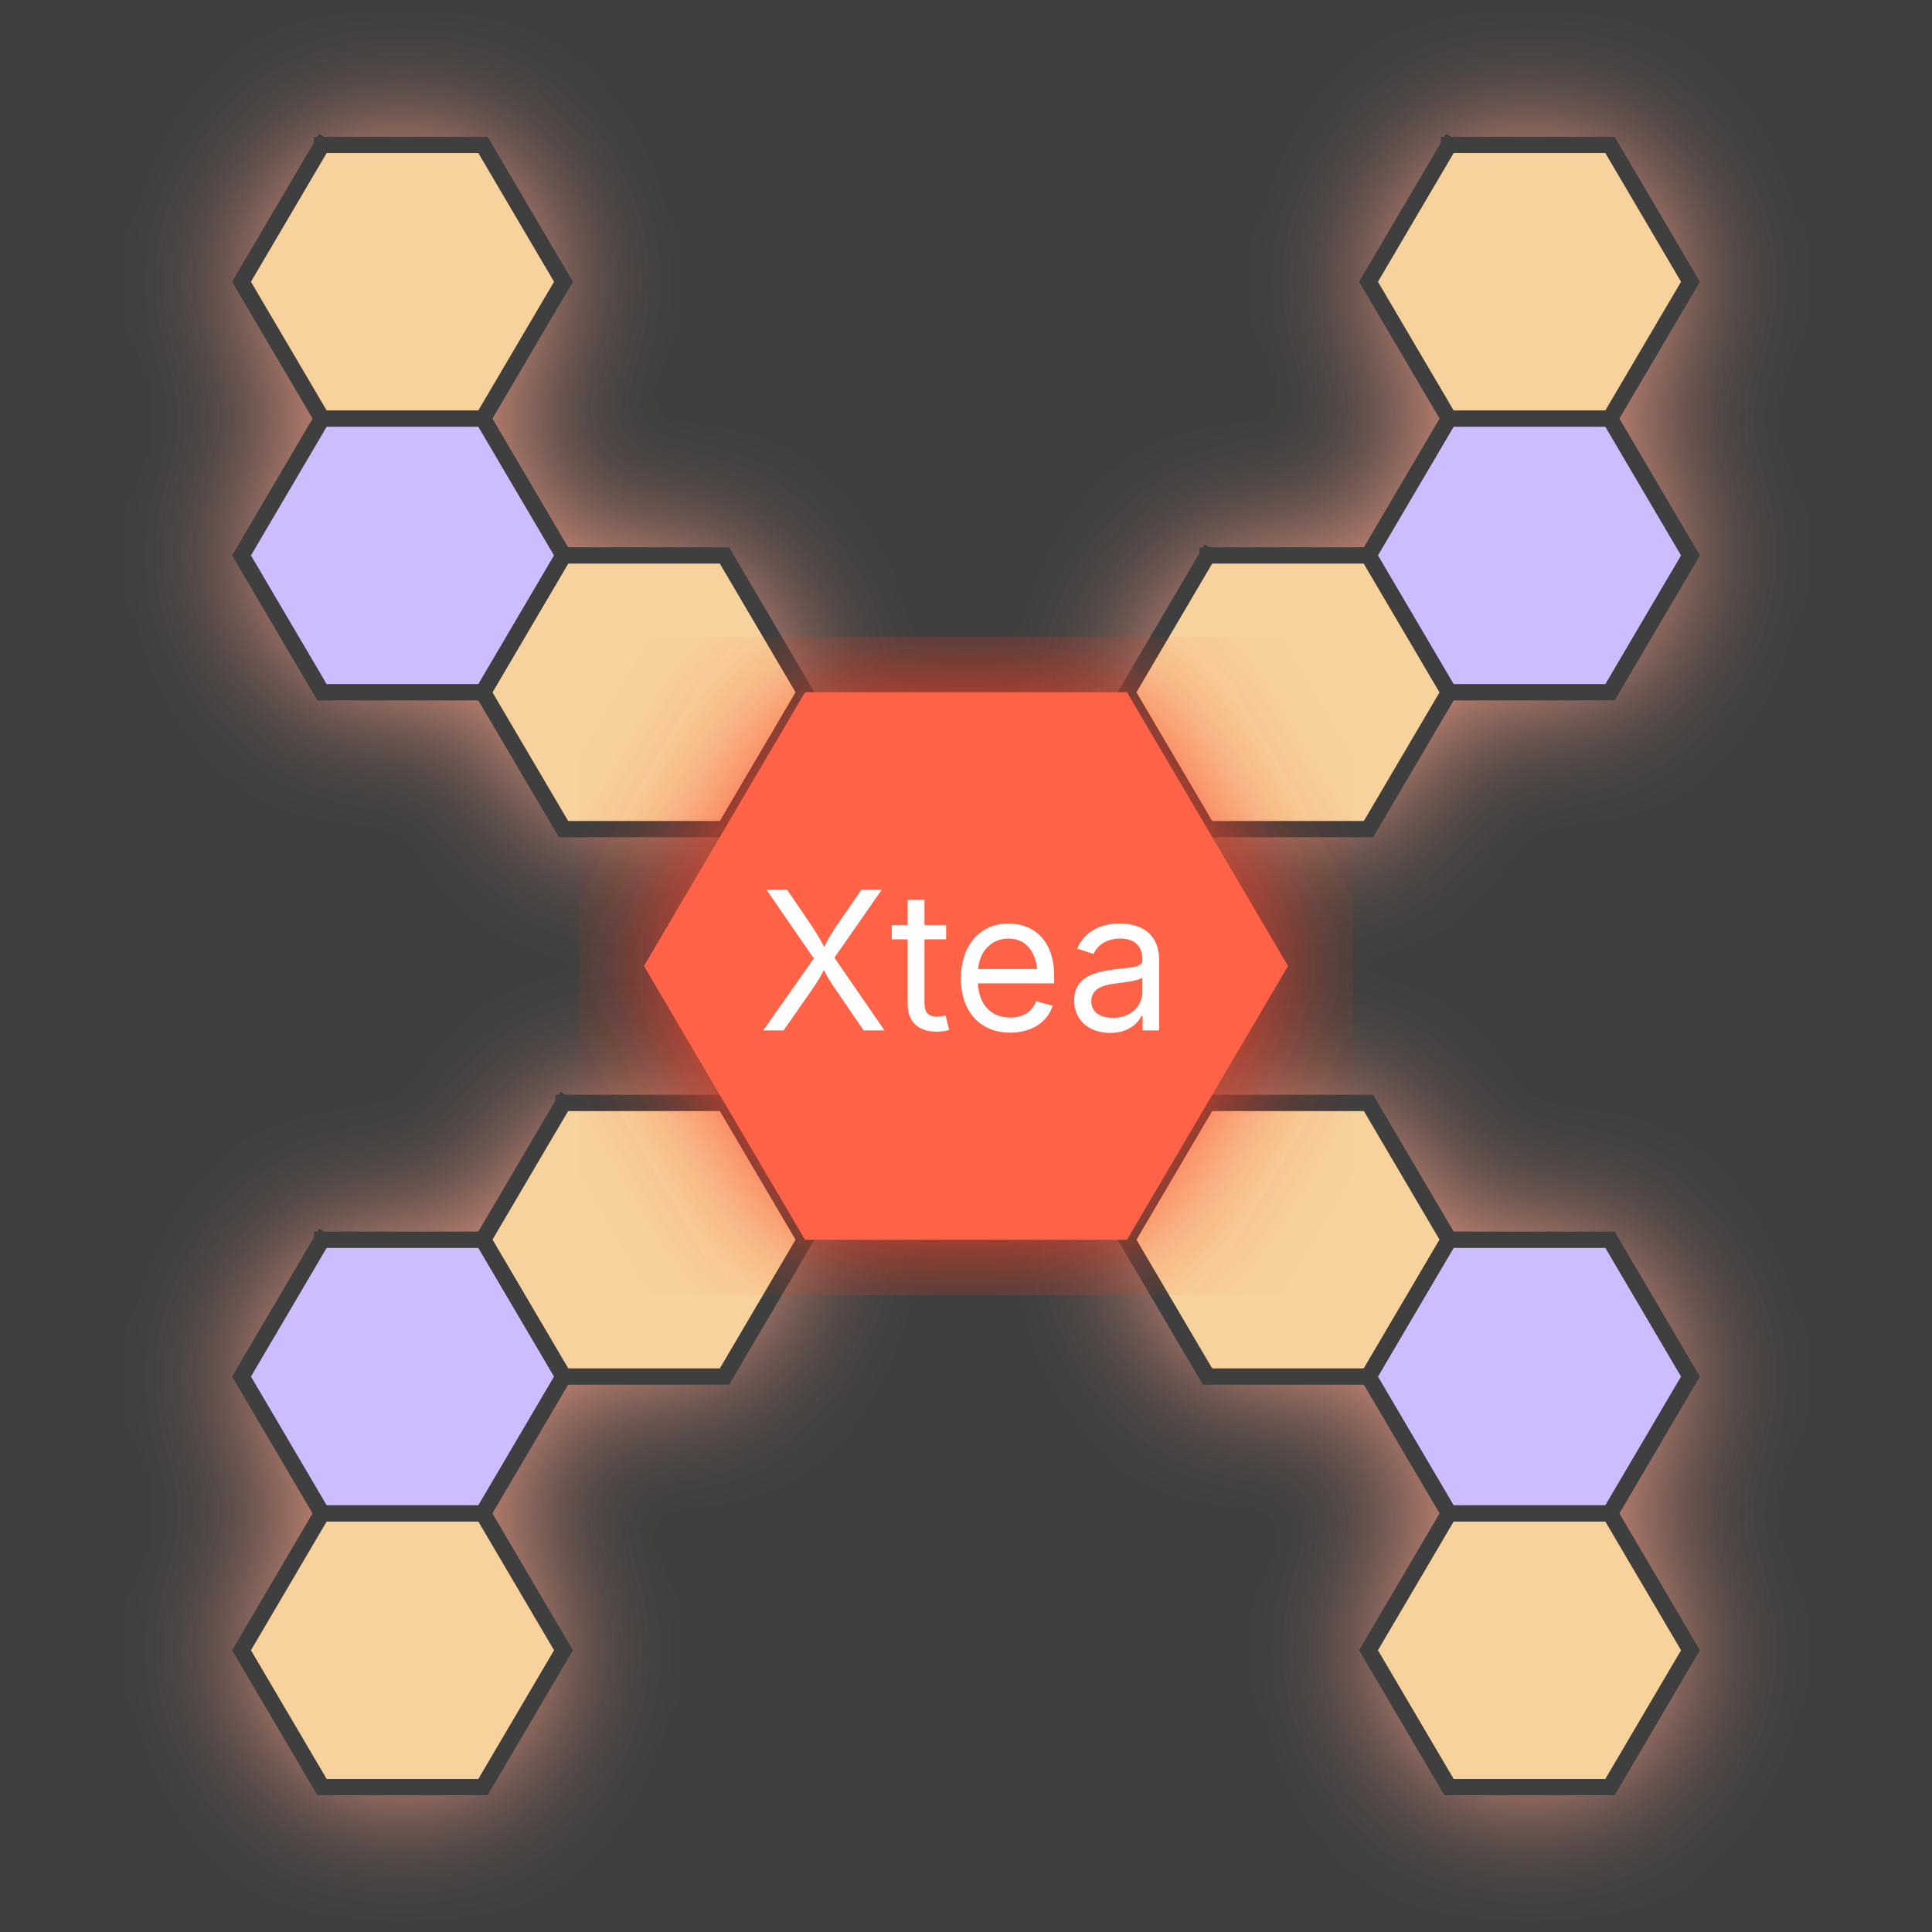
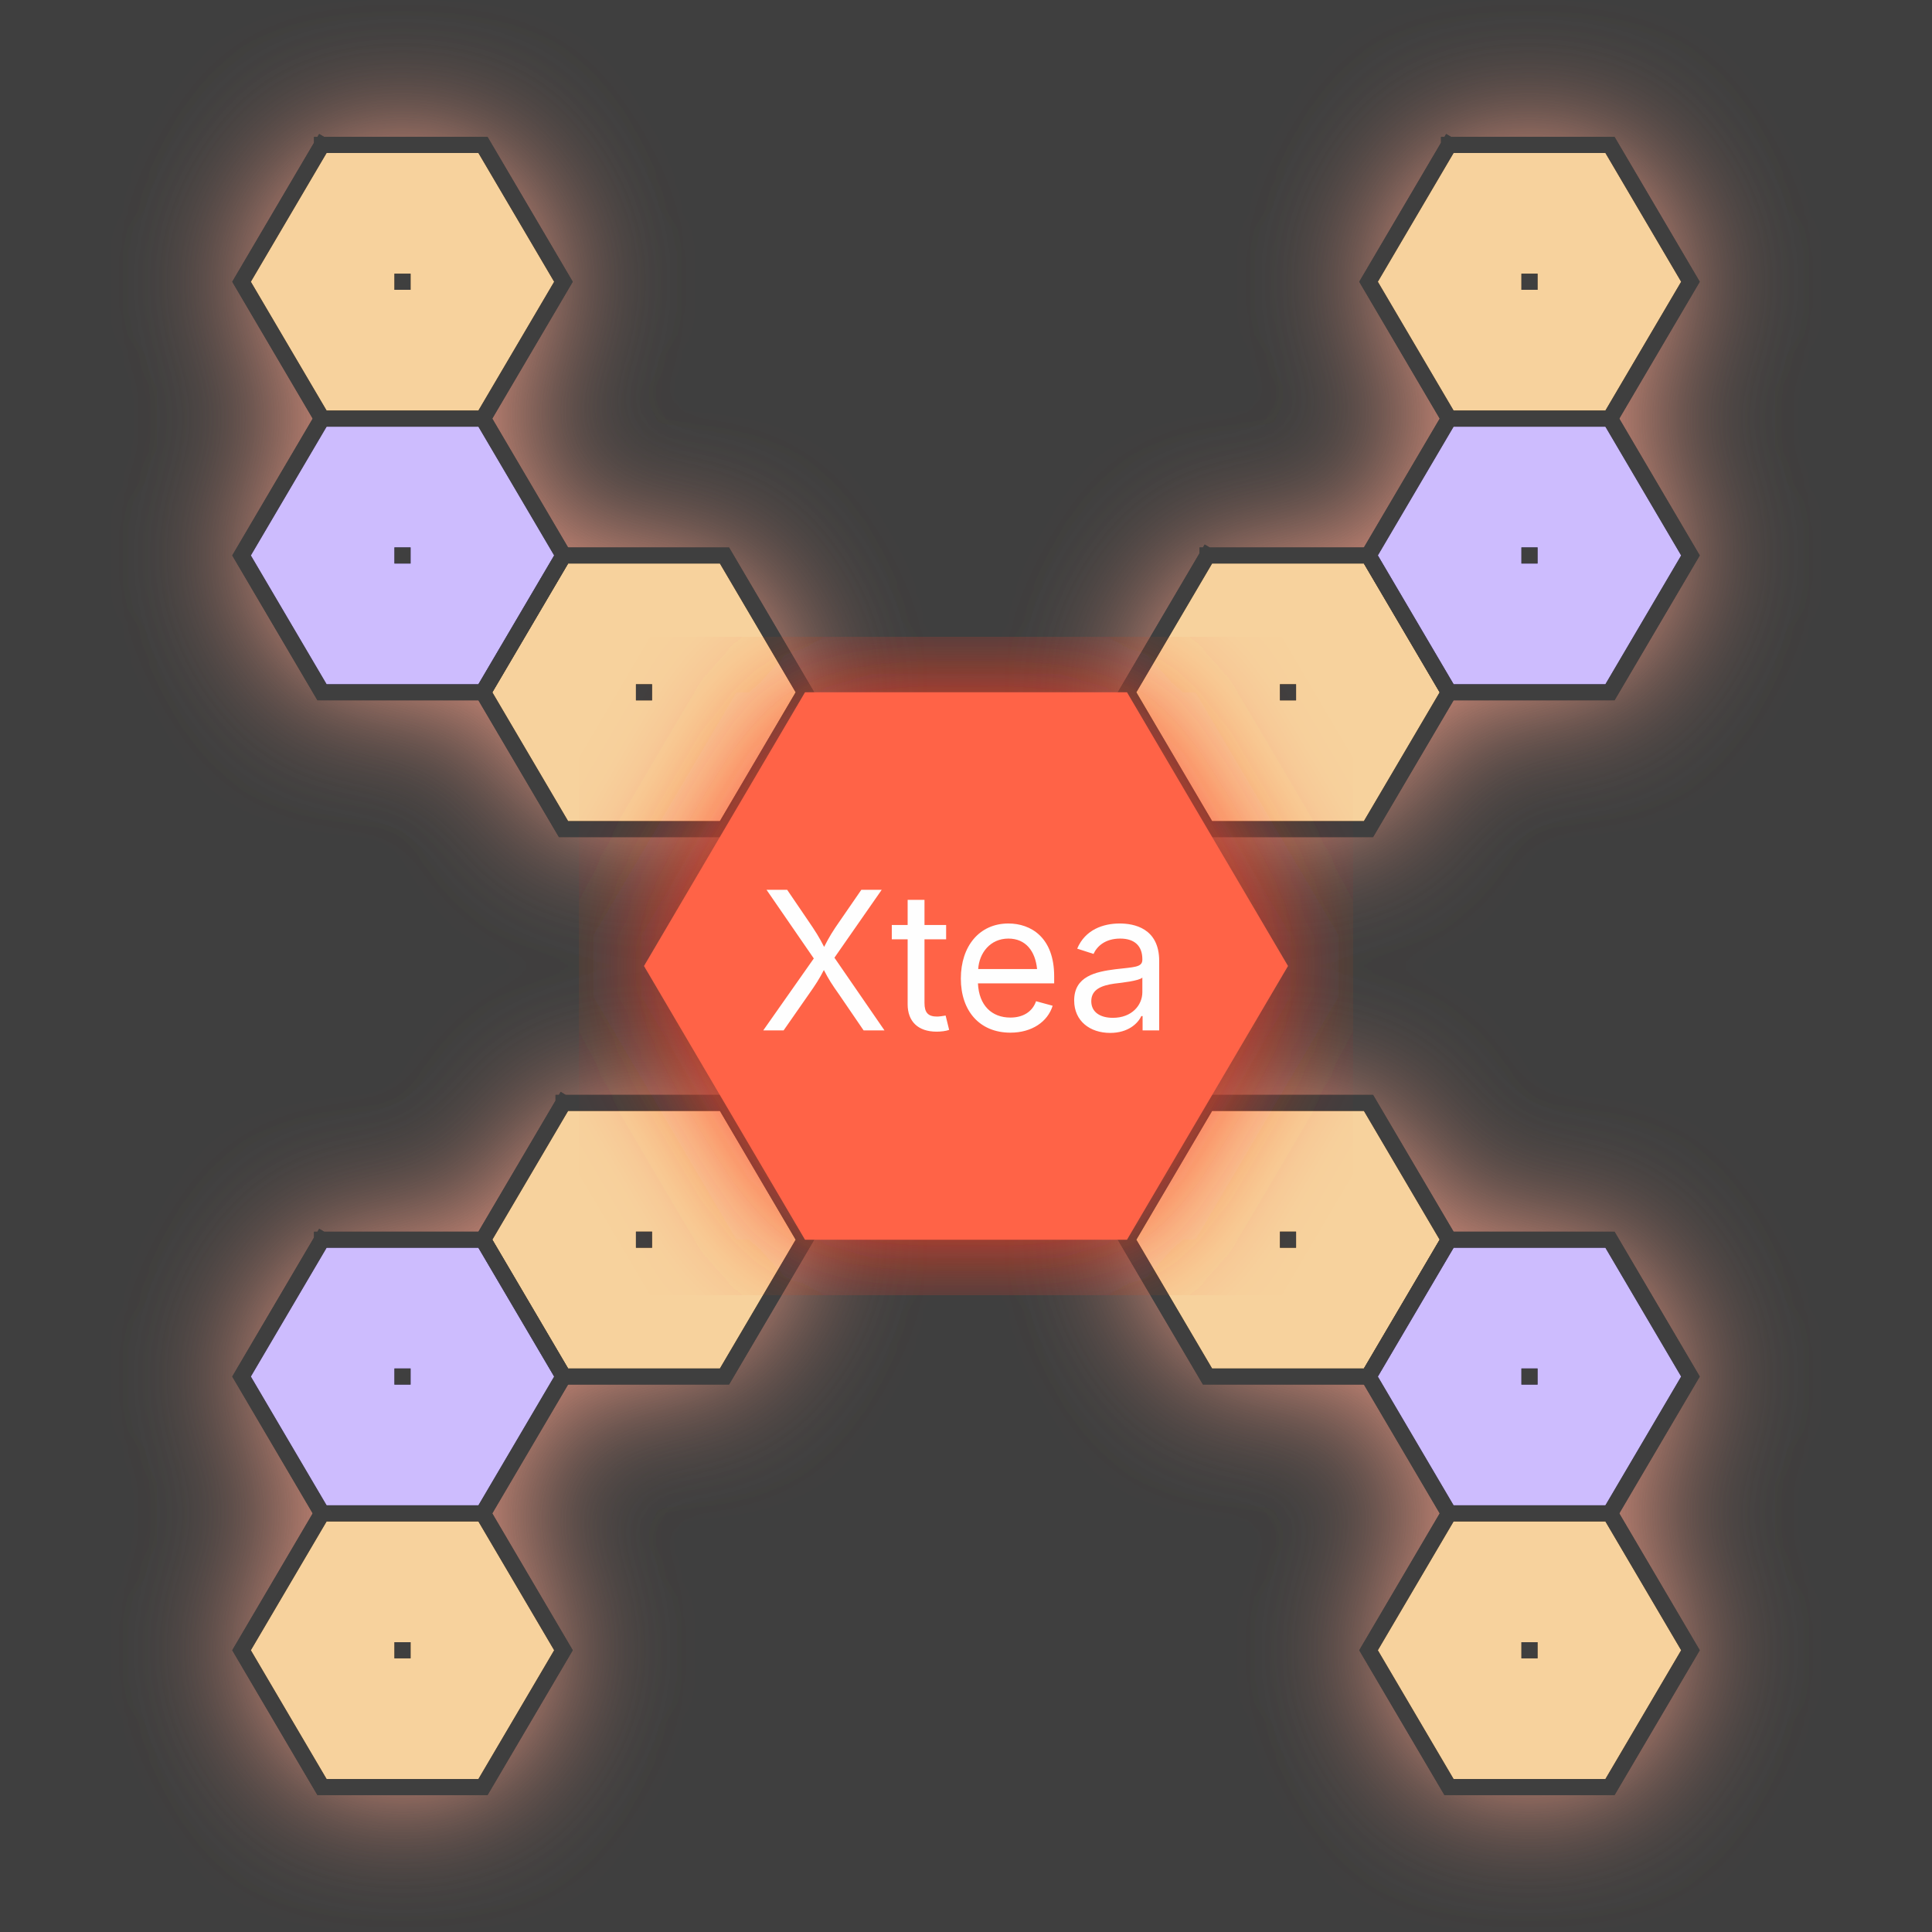
<svg xmlns="http://www.w3.org/2000/svg" width="120" height="120">
  <g id="group-back">
    <rect id="back-global" x="0" y="0" width="120" height="120" fill="#3f3f3f" stroke="none" />
  </g>
  <g id="group-hive" stroke-linecap="square" stroke-miterlimit="100" stroke="#3f3f3f" stroke-width="1" fill="#fefefe" filter="url(#filter-light)">
-     <path id="hive-tr-1" d="M60,60 m15,-25.5 l10,0 l5,8.5 l-5,8.5 l-10,0 l-5,-8.5 l5,-8.5" />
-     <path id="hive-tr-2" d="M60,60 m30,-34 l10,0 l5,8.5 l-5,8.5 l-10,0 l-5,-8.5 l5,-8.5" />
-     <path id="hive-tr-3" d="M60,60 m30,-51 l10,0 l5,8.5 l-5,8.5 l-10,0 l-5,-8.5 l5,-8.5" />
-     <path id="hive-tl-1" d="M60,60 m-25,-25.5 l10,0 l5,8.5 l-5,8.5 l-10,0 l-5,-8.5 l5,-8.5" />
-     <path id="hive-tl-2" d="M60,60 m-40,-34 l10,0 l5,8.5 l-5,8.5 l-10,0 l-5,-8.5 l5,-8.5" />
-     <path id="hive-tl-3" d="M60,60 m-40,-51 l10,0 l5,8.5 l-5,8.5 l-10,0 l-5,-8.5 l5,-8.5" />
-     <path id="hive-br-1" d="M60,60 m15,8.5 l10,0 l5,8.5 l-5,8.5 l-10,0 l-5,-8.5 l5,-8.5" />
-     <path id="hive-br-2" d="M60,60 m30,17 l10,0 l5,8.5 l-5,8.5 l-10,0 l-5,-8.5 l5,-8.5" />
-     <path id="hive-br-3" d="M60,60 m30,34 l10,0 l5,8.5 l-5,8.5 l-10,0 l-5,-8.5 l5,-8.5" />
-     <path id="hive-bl-1" d="M60,60 m-25,8.5 l10,0 l5,8.5 l-5,8.5 l-10,0 l-5,-8.5 l5,-8.5" />
-     <path id="hive-bl-2" d="M60,60 m-40,17 l10,0 l5,8.5 l-5,8.5 l-10,0 l-5,-8.5 l5,-8.5" />
-     <path id="hive-bl-3" d="M60,60 m-40,34 l10,0 l5,8.5 l-5,8.5 l-10,0 l-5,-8.5 l5,-8.5" />
+     <path id="hive-tr-1" d="M80,43 m-5,-8.5 l10,0 l5,8.5 l-5,8.5 l-10,0 l-5,-8.5 l5,-8.5" />
+     <path id="hive-tr-2" d="M95,34.5 m-5,-8.5 l10,0 l5,8.5 l-5,8.5 l-10,0 l-5,-8.5 l5,-8.5" />
+     <path id="hive-tr-3" d="M95,17.5 m-5,-8.5 l10,0 l5,8.5 l-5,8.5 l-10,0 l-5,-8.5 l5,-8.5" />
+     <path id="hive-tl-1" d="M40,43 m-5,-8.5 l10,0 l5,8.5 l-5,8.5 l-10,0 l-5,-8.5 l5,-8.5" />
+     <path id="hive-tl-2" d="M25,34.5 m-5,-8.5 l10,0 l5,8.5 l-5,8.5 l-10,0 l-5,-8.5 l5,-8.5" />
+     <path id="hive-tl-3" d="M25,17.5 m-5,-8.5 l10,0 l5,8.5 l-5,8.5 l-10,0 l-5,-8.5 l5,-8.5" />
+     <path id="hive-br-1" d="M80,77 m-5,-8.5 l10,0 l5,8.5 l-5,8.5 l-10,0 l-5,-8.5 l5,-8.5" />
+     <path id="hive-br-2" d="M95,85.5 m-5,-8.5 l10,0 l5,8.5 l-5,8.5 l-10,0 l-5,-8.5 l5,-8.5" />
+     <path id="hive-br-3" d="M95,102.5 m-5,-8.5 l10,0 l5,8.5 l-5,8.5 l-10,0 l-5,-8.5 l5,-8.5" />
+     <path id="hive-bl-1" d="M40,77 m-5,-8.5 l10,0 l5,8.5 l-5,8.5 l-10,0 l-5,-8.5 l5,-8.5" />
+     <path id="hive-bl-2" d="M25,85.5 m-5,-8.5 l10,0 l5,8.5 l-5,8.5 l-10,0 l-5,-8.5 l5,-8.5" />
+     <path id="hive-bl-3" d="M25,102.5 m-5,-8.5 l10,0 l5,8.5 l-5,8.5 l-10,0 l-5,-8.5 l5,-8.5" />
  </g>
  <g id="group-color" stroke-linecap="square" stroke-miterlimit="100" stroke="#3f3f3f" stroke-width="1" fill-opacity="0.382">
-     <path id="color-tr-1" d="M60,60 m15,-25.5 l10,0 l5,8.5 l-5,8.5 l-10,0 l-5,-8.5 l5,-8.5" fill="#ec8b00" />
-     <path id="color-tr-2" d="M60,60 m30,-34 l10,0 l5,8.5 l-5,8.5 l-10,0 l-5,-8.5 l5,-8.5" fill="#7f52ff" />
-     <path id="color-tr-3" d="M60,60 m30,-51 l10,0 l5,8.5 l-5,8.5 l-10,0 l-5,-8.5 l5,-8.5" fill="#ec8b00" />
-     <path id="color-tl-1" d="M60,60 m-25,-25.5 l10,0 l5,8.5 l-5,8.5 l-10,0 l-5,-8.5 l5,-8.5" fill="#ec8b00" />
-     <path id="color-tl-2" d="M60,60 m-40,-34 l10,0 l5,8.5 l-5,8.5 l-10,0 l-5,-8.5 l5,-8.5" fill="#7f52ff" />
-     <path id="color-tl-3" d="M60,60 m-40,-51 l10,0 l5,8.5 l-5,8.5 l-10,0 l-5,-8.5 l5,-8.5" fill="#ec8b00" />
-     <path id="color-br-1" d="M60,60 m15,8.5 l10,0 l5,8.5 l-5,8.5 l-10,0 l-5,-8.5 l5,-8.5" fill="#ec8b00" />
-     <path id="color-br-2" d="M60,60 m30,17 l10,0 l5,8.5 l-5,8.5 l-10,0 l-5,-8.5 l5,-8.5" fill="#7f52ff" />
-     <path id="color-br-3" d="M60,60 m30,34 l10,0 l5,8.5 l-5,8.5 l-10,0 l-5,-8.5 l5,-8.5" fill="#ec8b00" />
-     <path id="color-bl-1" d="M60,60 m-25,8.5 l10,0 l5,8.5 l-5,8.5 l-10,0 l-5,-8.5 l5,-8.5" fill="#ec8b00" />
-     <path id="color-bl-2" d="M60,60 m-40,17 l10,0 l5,8.5 l-5,8.5 l-10,0 l-5,-8.5 l5,-8.5" fill="#7f52ff" />
-     <path id="color-bl-3" d="M60,60 m-40,34 l10,0 l5,8.5 l-5,8.5 l-10,0 l-5,-8.5 l5,-8.5" fill="#ec8b00" />
+     <path id="color-tr-1" d="M80,43 m-5,-8.5 l10,0 l5,8.5 l-5,8.5 l-10,0 l-5,-8.5 l5,-8.5" fill="#ec8b00" />
+     <path id="color-tr-2" d="M95,34.5 m-5,-8.5 l10,0 l5,8.5 l-5,8.5 l-10,0 l-5,-8.5 l5,-8.5" fill="#7f52ff" />
+     <path id="color-tr-3" d="M95,17.5 m-5,-8.5 l10,0 l5,8.5 l-5,8.5 l-10,0 l-5,-8.5 l5,-8.5" fill="#ec8b00" />
+     <path id="color-tl-1" d="M40,43 m-5,-8.5 l10,0 l5,8.5 l-5,8.5 l-10,0 l-5,-8.5 l5,-8.5" fill="#ec8b00" />
+     <path id="color-tl-2" d="M25,34.5 m-5,-8.5 l10,0 l5,8.5 l-5,8.5 l-10,0 l-5,-8.5 l5,-8.5" fill="#7f52ff" />
+     <path id="color-tl-3" d="M25,17.5 m-5,-8.5 l10,0 l5,8.5 l-5,8.5 l-10,0 l-5,-8.5 l5,-8.5" fill="#ec8b00" />
+     <path id="color-br-1" d="M80,77 m-5,-8.5 l10,0 l5,8.5 l-5,8.5 l-10,0 l-5,-8.5 l5,-8.5" fill="#ec8b00" />
+     <path id="color-br-2" d="M95,85.5 m-5,-8.5 l10,0 l5,8.5 l-5,8.5 l-10,0 l-5,-8.5 l5,-8.5" fill="#7f52ff" />
+     <path id="color-br-3" d="M95,102.5 m-5,-8.5 l10,0 l5,8.5 l-5,8.5 l-10,0 l-5,-8.5 l5,-8.5" fill="#ec8b00" />
+     <path id="color-bl-1" d="M40,77 m-5,-8.5 l10,0 l5,8.5 l-5,8.5 l-10,0 l-5,-8.5 l5,-8.5" fill="#ec8b00" />
+     <path id="color-bl-2" d="M25,85.5 m-5,-8.5 l10,0 l5,8.5 l-5,8.5 l-10,0 l-5,-8.5 l5,-8.5" fill="#7f52ff" />
+     <path id="color-bl-3" d="M25,102.5 m-5,-8.5 l10,0 l5,8.5 l-5,8.5 l-10,0 l-5,-8.5 l5,-8.5" fill="#ec8b00" />
  </g>
  <g id="group-title">
    <path id="title-back" d="M60,60 m-10,-17 l20,0 l10,17 l-10,17 l-20,0 l-10,-17 l10,-17" stroke-linecap="square" stroke-miterlimit="100" stroke="none" fill="Tomato" filter="url(#filter-light)" />
    <text id="title-xtea" x="60" y="64" text-anchor="middle" font-family="Inter,Arial,sans-serif" font-size="12" fill="#fefefe">
      Xtea
    </text>
  </g>
  <defs>
    <filter id="filter-light">
      <feColorMatrix result="colorOut" in="SourceGraphic" values="1 0 0 0 0                              0 0.388 0 0 0                              0 0 0.278 0 0                              0 0 0 1 0" />
      <feGaussianBlur result="blurOut" in="colorOut" stdDeviation="4" />
      <feBlend in="SourceGraphic" in2="blurOut" mode="normal" />
    </filter>
  </defs>
</svg>
